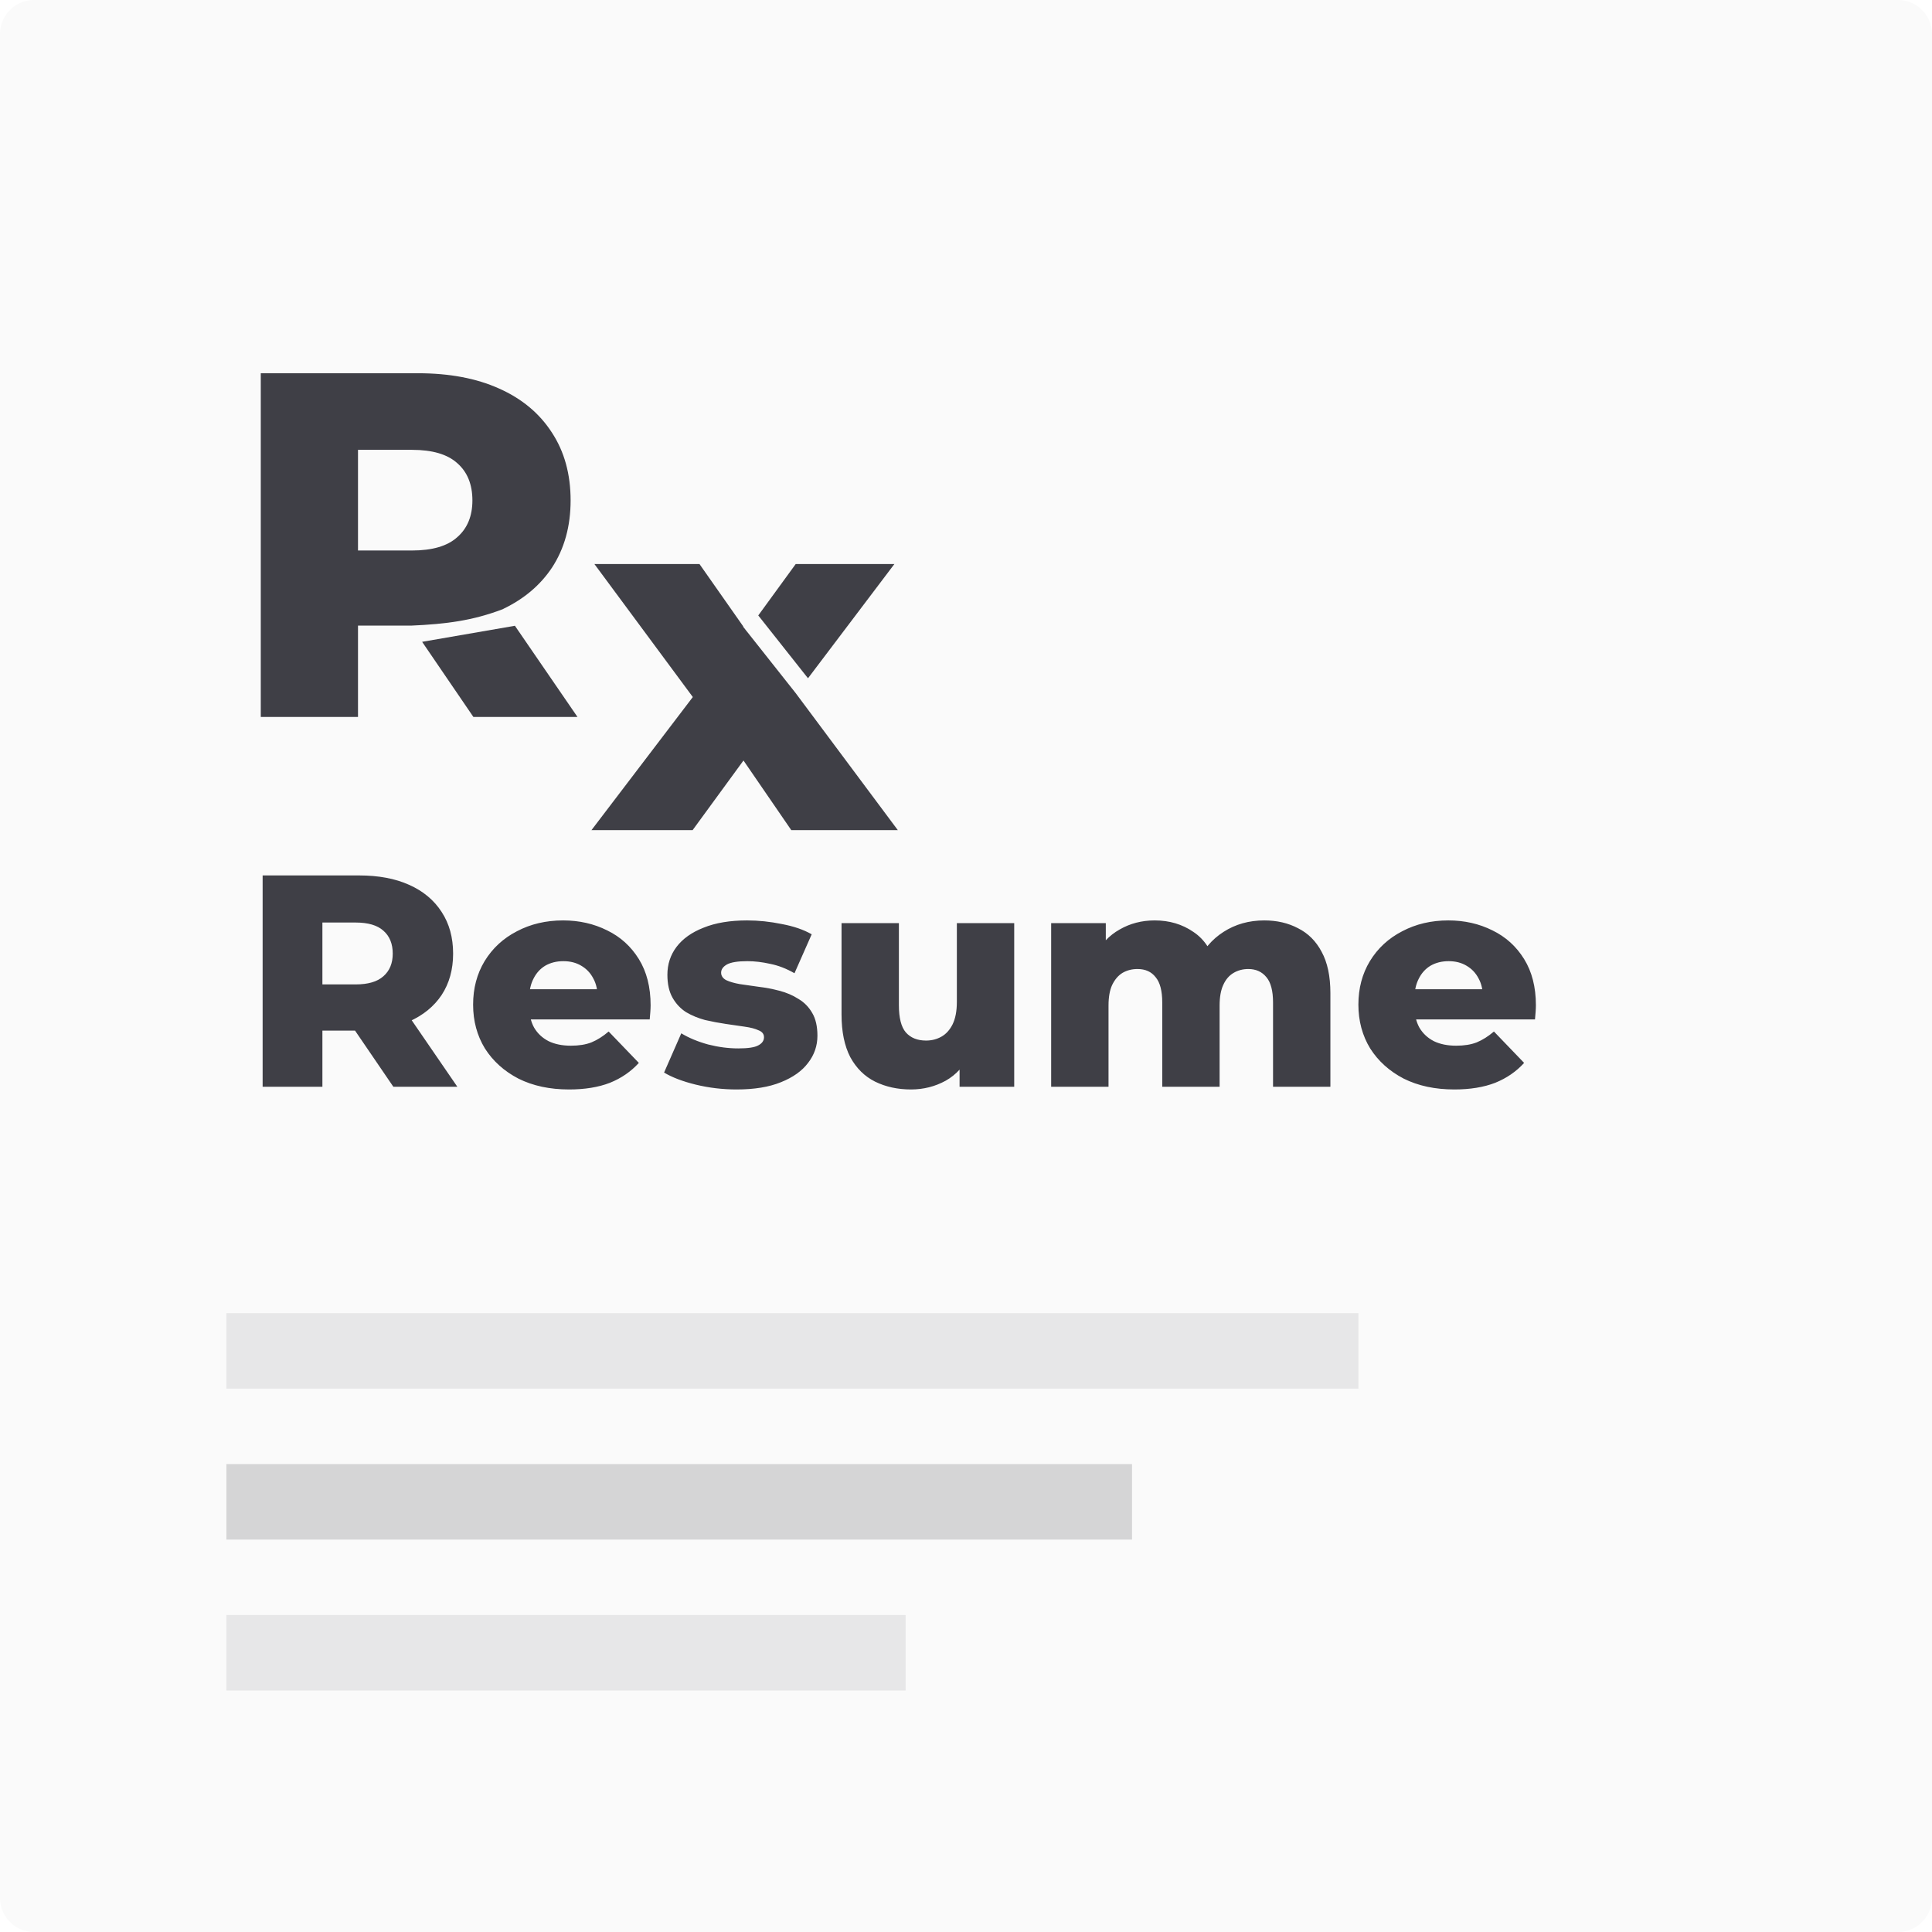
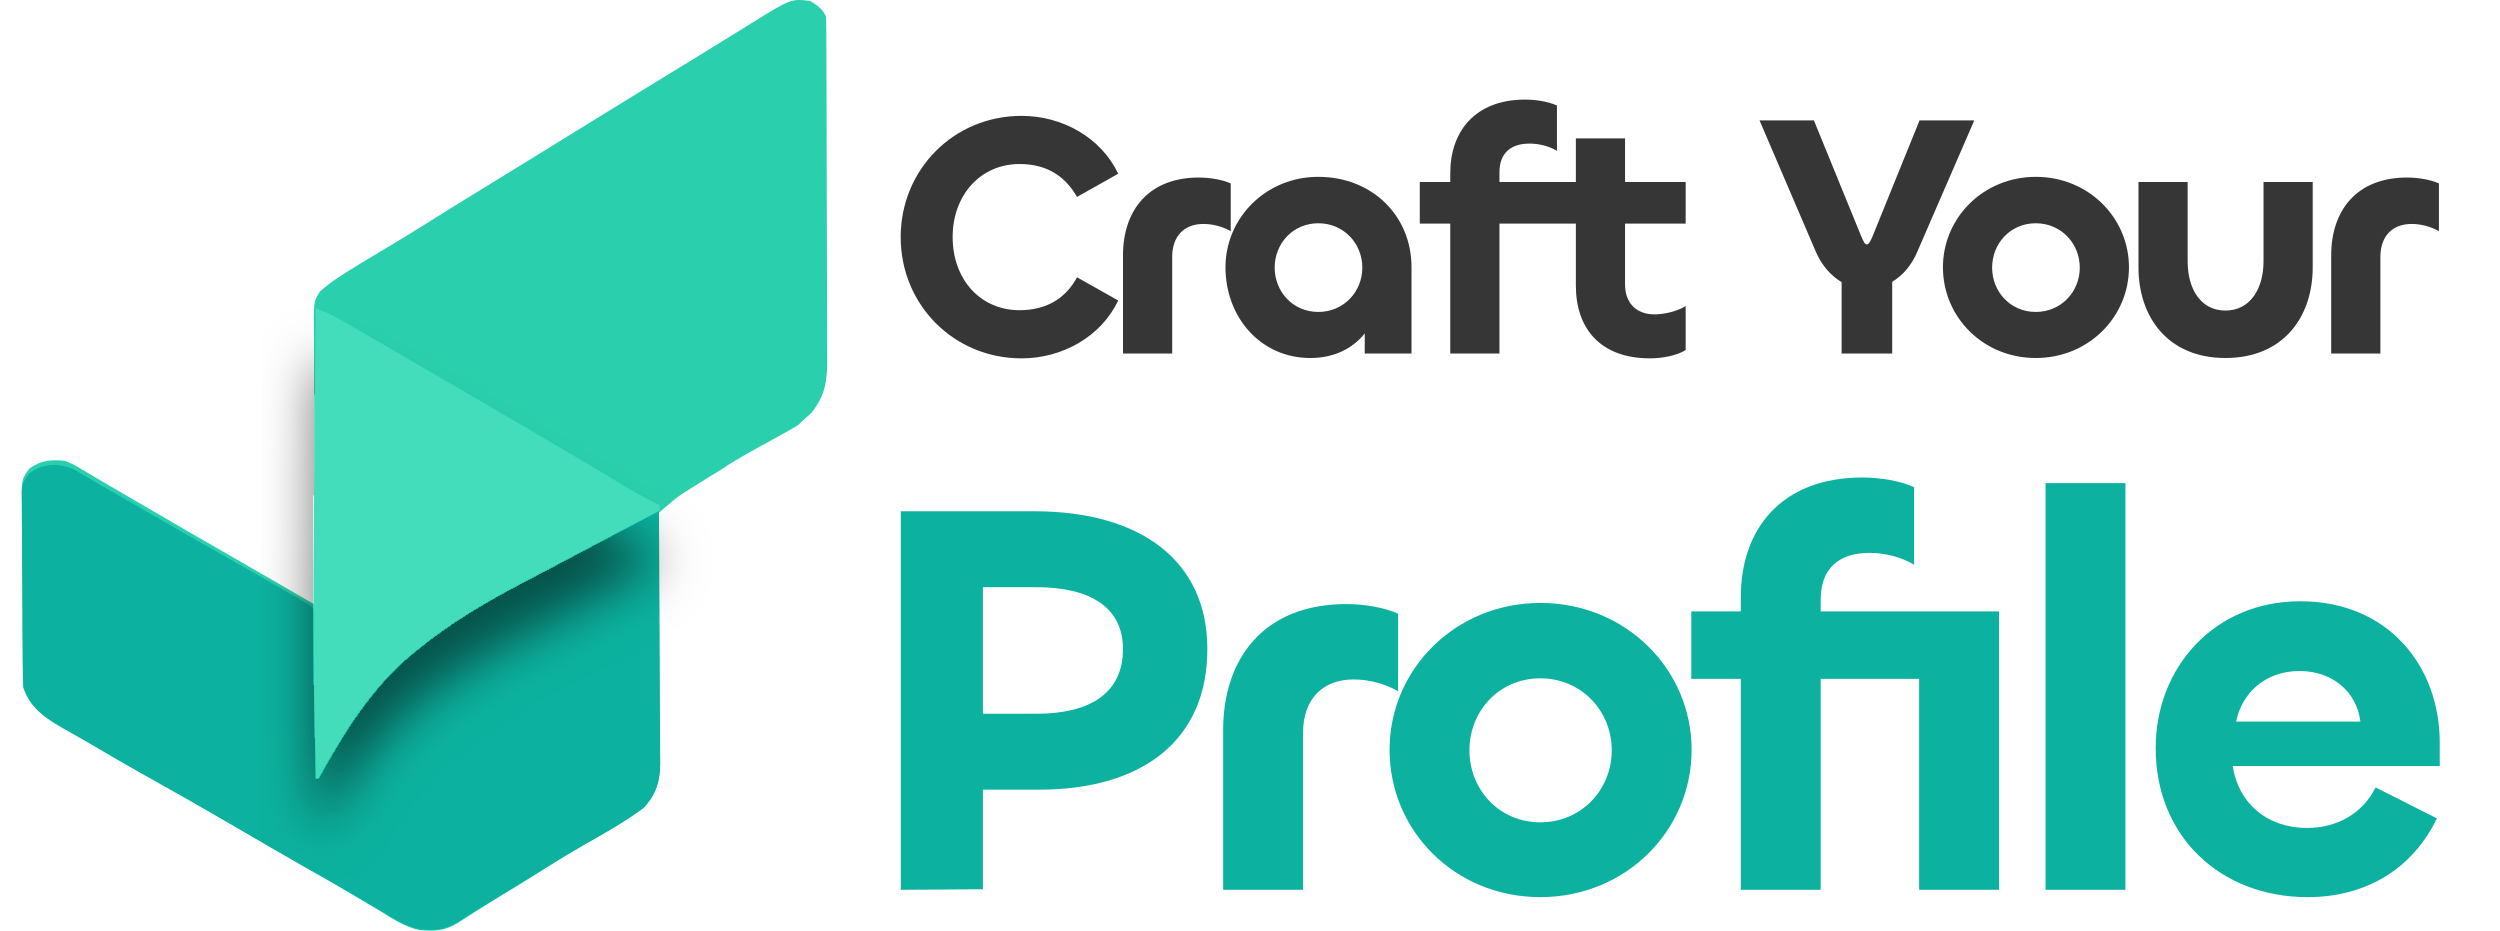
- <svg xmlns="http://www.w3.org/2000/svg" width="512" height="512" viewBox="0 0 512 512" fill="none">
-   <rect width="512" height="512" rx="9" fill="#FAFAFA" />
-   <path fill-rule="evenodd" clip-rule="evenodd" d="M183.603 184.722L156.74 220H183.545L197.032 201.54L209.701 220H237.938L211.008 183.874L211.012 183.868L210.859 183.675L205.927 177.444L197.894 167.294L197.882 167.31L197.693 167.041L196.926 166.072L196.982 166.027L185.367 149.472H157.52L183.603 184.722ZM200.948 163.099L214.127 179.749L237.027 149.472H210.872L200.948 163.099Z" fill="#3F3F46" />
-   <path fill-rule="evenodd" clip-rule="evenodd" d="M69.109 98.912V190H94.874V165.797H108.938L108.938 165.797C108.943 165.797 108.948 165.797 108.953 165.797C118.377 165.381 125.285 164.448 133.094 161.494C133.195 161.455 133.296 161.417 133.397 161.378L133.382 161.356C138.893 158.705 143.19 155.066 146.273 150.442C149.569 145.41 151.218 139.468 151.218 132.615C151.218 125.675 149.569 119.689 146.273 114.658C142.976 109.539 138.292 105.636 132.219 102.946C126.234 100.257 119.077 98.912 110.749 98.912H69.109ZM136.456 165.836L111.867 170.09L125.453 190H153.039L136.456 165.836ZM94.874 145.888H109.187C114.566 145.888 118.556 144.716 121.159 142.374C123.848 140.032 125.193 136.779 125.193 132.615C125.193 128.364 123.848 125.068 121.159 122.725C118.556 120.383 114.566 119.212 109.187 119.212H94.874V145.888Z" fill="#3F3F46" />
-   <path d="M69.6 288V232H95.2C100.32 232 104.72 232.827 108.4 234.48C112.133 236.133 115.013 238.533 117.04 241.68C119.067 244.773 120.08 248.453 120.08 252.72C120.08 256.933 119.067 260.587 117.04 263.68C115.013 266.72 112.133 269.067 108.4 270.72C104.72 272.32 100.32 273.12 95.2 273.12H78.4L85.44 266.48V288H69.6ZM104.24 288L90.32 267.6H107.2L121.2 288H104.24ZM85.44 268.16L78.4 260.88H94.24C97.547 260.88 100 260.16 101.6 258.72C103.253 257.28 104.08 255.28 104.08 252.72C104.08 250.107 103.253 248.08 101.6 246.64C100 245.2 97.547 244.48 94.24 244.48H78.4L85.44 237.2V268.16ZM150.819 288.72C145.699 288.72 141.219 287.76 137.379 285.84C133.592 283.867 130.632 281.2 128.499 277.84C126.419 274.427 125.379 270.56 125.379 266.24C125.379 261.92 126.392 258.08 128.419 254.72C130.499 251.307 133.352 248.667 136.979 246.8C140.605 244.88 144.685 243.92 149.219 243.92C153.485 243.92 157.379 244.8 160.899 246.56C164.419 248.267 167.219 250.8 169.299 254.16C171.379 257.52 172.419 261.6 172.419 266.4C172.419 266.933 172.392 267.547 172.339 268.24C172.285 268.933 172.232 269.573 172.179 270.16H137.859V262.16H164.099L158.339 264.4C158.392 262.427 158.019 260.72 157.219 259.28C156.472 257.84 155.405 256.72 154.019 255.92C152.685 255.12 151.112 254.72 149.299 254.72C147.485 254.72 145.885 255.12 144.499 255.92C143.165 256.72 142.125 257.867 141.379 259.36C140.632 260.8 140.259 262.507 140.259 264.48V266.8C140.259 268.933 140.685 270.773 141.539 272.32C142.445 273.867 143.725 275.067 145.379 275.92C147.032 276.72 149.005 277.12 151.299 277.12C153.432 277.12 155.245 276.827 156.739 276.24C158.285 275.6 159.805 274.64 161.299 273.36L169.299 281.68C167.219 283.973 164.659 285.733 161.619 286.96C158.579 288.133 154.979 288.72 150.819 288.72ZM195.187 288.72C191.507 288.72 187.907 288.293 184.387 287.44C180.92 286.587 178.12 285.52 175.987 284.24L180.547 273.84C182.574 275.067 184.947 276.053 187.667 276.8C190.387 277.493 193.054 277.84 195.667 277.84C198.227 277.84 199.987 277.573 200.947 277.04C201.96 276.507 202.467 275.787 202.467 274.88C202.467 274.027 201.987 273.413 201.027 273.04C200.12 272.613 198.894 272.293 197.347 272.08C195.854 271.867 194.2 271.627 192.387 271.36C190.574 271.093 188.734 270.747 186.867 270.32C185.054 269.84 183.374 269.147 181.827 268.24C180.334 267.28 179.134 266 178.227 264.4C177.32 262.8 176.867 260.773 176.867 258.32C176.867 255.547 177.667 253.093 179.267 250.96C180.92 248.773 183.32 247.067 186.467 245.84C189.614 244.56 193.454 243.92 197.987 243.92C201.027 243.92 204.094 244.24 207.187 244.88C210.334 245.467 212.974 246.373 215.107 247.6L210.547 257.92C208.414 256.693 206.28 255.867 204.147 255.44C202.014 254.96 199.987 254.72 198.067 254.72C195.507 254.72 193.694 255.013 192.627 255.6C191.614 256.187 191.107 256.907 191.107 257.76C191.107 258.613 191.56 259.28 192.467 259.76C193.374 260.187 194.574 260.533 196.067 260.8C197.614 261.013 199.294 261.253 201.107 261.52C202.92 261.733 204.734 262.08 206.547 262.56C208.414 263.04 210.094 263.76 211.587 264.72C213.134 265.627 214.36 266.88 215.267 268.48C216.174 270.027 216.627 272.027 216.627 274.48C216.627 277.147 215.8 279.547 214.147 281.68C212.547 283.813 210.147 285.52 206.947 286.8C203.8 288.08 199.88 288.72 195.187 288.72ZM241.417 288.72C237.897 288.72 234.724 288.027 231.897 286.64C229.124 285.253 226.937 283.093 225.337 280.16C223.79 277.173 223.017 273.413 223.017 268.88V244.64H238.217V266.4C238.217 269.76 238.83 272.16 240.057 273.6C241.337 275.04 243.124 275.76 245.417 275.76C246.91 275.76 248.27 275.413 249.497 274.72C250.724 274.027 251.71 272.933 252.457 271.44C253.204 269.893 253.577 267.92 253.577 265.52V244.64H268.777V288H254.297V275.76L257.097 279.2C255.604 282.4 253.444 284.8 250.617 286.4C247.79 287.947 244.724 288.72 241.417 288.72ZM335.048 243.92C338.408 243.92 341.394 244.613 344.008 246C346.674 247.333 348.754 249.413 350.248 252.24C351.794 255.067 352.568 258.72 352.568 263.2V288H337.368V265.68C337.368 262.587 336.781 260.347 335.608 258.96C334.434 257.52 332.834 256.8 330.808 256.8C329.368 256.8 328.061 257.147 326.888 257.84C325.714 258.533 324.808 259.6 324.168 261.04C323.528 262.427 323.208 264.24 323.208 266.48V288H308.008V265.68C308.008 262.587 307.421 260.347 306.248 258.96C305.128 257.52 303.528 256.8 301.448 256.8C299.954 256.8 298.621 257.147 297.448 257.84C296.328 258.533 295.421 259.6 294.728 261.04C294.088 262.427 293.768 264.24 293.768 266.48V288H278.568V244.64H293.048V256.72L290.168 253.28C291.768 250.187 293.954 247.867 296.728 246.32C299.501 244.72 302.594 243.92 306.008 243.92C309.901 243.92 313.314 244.933 316.248 246.96C319.234 248.933 321.234 252.027 322.248 256.24L317.288 255.2C318.834 251.68 321.154 248.933 324.248 246.96C327.394 244.933 330.994 243.92 335.048 243.92ZM385.428 288.72C380.308 288.72 375.828 287.76 371.988 285.84C368.201 283.867 365.241 281.2 363.108 277.84C361.028 274.427 359.988 270.56 359.988 266.24C359.988 261.92 361.001 258.08 363.028 254.72C365.108 251.307 367.961 248.667 371.588 246.8C375.215 244.88 379.295 243.92 383.828 243.92C388.095 243.92 391.988 244.8 395.508 246.56C399.028 248.267 401.828 250.8 403.908 254.16C405.988 257.52 407.028 261.6 407.028 266.4C407.028 266.933 407.001 267.547 406.948 268.24C406.895 268.933 406.841 269.573 406.788 270.16H372.468V262.16H398.708L392.948 264.4C393.001 262.427 392.628 260.72 391.828 259.28C391.081 257.84 390.015 256.72 388.628 255.92C387.295 255.12 385.721 254.72 383.908 254.72C382.095 254.72 380.495 255.12 379.108 255.92C377.775 256.72 376.735 257.867 375.988 259.36C375.241 260.8 374.868 262.507 374.868 264.48V266.8C374.868 268.933 375.295 270.773 376.148 272.32C377.055 273.867 378.335 275.067 379.988 275.92C381.641 276.72 383.615 277.12 385.908 277.12C388.041 277.12 389.855 276.827 391.348 276.24C392.895 275.6 394.415 274.64 395.908 273.36L403.908 281.68C401.828 283.973 399.268 285.733 396.228 286.96C393.188 288.133 389.588 288.72 385.428 288.72Z" fill="#3F3F46" />
-   <line opacity="0.1" x1="60" y1="358" x2="360" y2="358" stroke="#3F3F46" stroke-width="20" stroke-miterlimit="16" />
-   <line opacity="0.2" x1="60" y1="398" x2="300" y2="398" stroke="#3F3F46" stroke-width="20" stroke-miterlimit="16" />
-   <line opacity="0.1" x1="60" y1="438" x2="240" y2="438" stroke="#3F3F46" stroke-width="20" stroke-miterlimit="16" />
+ <svg xmlns="http://www.w3.org/2000/svg" width="5990" height="2230" viewBox="0 0 5990 2230" fill="none">
+   <path d="M1941.43 2.406C1958.98 13.265 1969.59 20.682 1978.89 38.731C1979.53 50.357 1979.76 62.004 1979.81 73.647C1979.88 84.799 1979.88 84.799 1979.95 96.177C1979.96 104.462 1979.98 112.747 1980 121.032C1980.04 129.723 1980.08 138.414 1980.12 147.105C1980.25 175.699 1980.32 204.293 1980.38 232.888C1980.41 242.733 1980.43 252.578 1980.46 262.424C1980.58 308.694 1980.67 354.964 1980.72 401.234C1980.78 454.616 1980.94 507.997 1981.19 561.378C1981.38 602.65 1981.48 643.921 1981.5 685.193C1981.51 709.835 1981.57 734.476 1981.72 759.117C1981.87 782.324 1981.9 805.528 1981.83 828.735C1981.83 837.228 1981.87 845.721 1981.95 854.213C1982.48 908.827 1979.14 945.971 1943.58 989.887C1900.82 1026.79 1927.35 1010.35 1878.17 1038.28C1852.63 1052.84 1759.55 1101.85 1731.45 1123.04C1715.84 1132.12 1691.94 1147.25 1664.47 1164.37C1619.07 1192.66 1628.44 1186.6 1578.49 1228.34C1567.71 1272.63 1570.95 1317.86 1572.88 1362.97C1573.04 1377.55 1573.14 1392.12 1573.18 1406.7C1573.43 1444.92 1574.4 1483.09 1575.55 1521.3C1577.04 1575.17 1577.54 1629.06 1578.15 1682.94C1578.48 1711.6 1579.08 1740.24 1579.9 1768.89C1580.18 1781.99 1580.47 1795.1 1580.75 1808.2C1580.98 1814.08 1581.2 1819.97 1581.44 1826.03C1582.17 1869.49 1572.75 1901.49 1542.64 1934.33C1497.32 1968.25 1448.51 1995.88 1399.24 2024.03C1370.22 2040.67 1341.8 2058.05 1313.59 2075.94C1270.67 2103.15 1227.45 2129.84 1184 2156.25C1155.05 2173.89 1126.5 2192 1098.21 2210.62C1066.83 2230.28 1040.39 2232.26 1004.24 2228.36C968.598 2220.26 939.22 2200.24 908.555 2181.51C901.161 2177.1 893.758 2172.71 886.349 2168.33C871 2159.25 855.685 2150.11 840.391 2140.94C805.162 2119.89 769.416 2099.68 733.743 2079.34C672.736 2044.37 612.107 2008.83 551.609 1973.04C486.79 1934.72 421.449 1897.31 355.818 1860.31C313.601 1836.47 271.816 1812.1 230.277 1787.16C203.886 1771.39 177.216 1756.08 150.457 1740.9C106.902 1715.85 72.52 1691.26 55.953 1643.07C55.225 1627.12 54.842 1611.32 54.749 1595.36C54.698 1590.5 54.647 1585.65 54.594 1580.65C54.44 1564.58 54.336 1548.51 54.246 1532.44C54.213 1526.95 54.18 1521.46 54.145 1515.8C53.979 1486.76 53.858 1457.72 53.768 1428.67C53.684 1404.63 53.51 1380.59 53.255 1356.55C52.948 1327.52 52.793 1298.49 52.748 1269.46C52.706 1258.4 52.611 1247.34 52.462 1236.28C52.265 1220.8 52.264 1205.33 52.31 1189.85C52.208 1185.29 52.105 1180.73 52 1176.03C52.292 1152.14 55.068 1141.65 70.619 1122.74C97.266 1102.72 123.036 1100.66 155.846 1104.25C175.454 1112.29 175.454 1112.29 194.867 1123.93C198.516 1126.07 202.165 1128.21 205.924 1130.41C214.014 1135.17 222.076 1139.97 230.114 1144.81C244.086 1153.19 258.163 1161.37 272.274 1169.52C298.884 1184.9 325.432 1200.38 351.962 1215.89C426.731 1259.6 501.623 1303.09 576.876 1346.01C616.42 1368.6 655.79 1391.46 695.137 1414.37C703.814 1419.42 703.814 1419.42 712.666 1424.57C726.846 1432.83 741.025 1441.08 755.204 1449.34C755.181 1445.59 755.158 1441.84 755.134 1437.98C754.583 1346.78 754.169 1255.57 753.91 1164.37C753.781 1120.26 753.606 1076.16 753.32 1032.05C753.071 993.607 752.91 955.163 752.854 916.718C752.822 896.363 752.745 876.01 752.564 855.656C752.383 832.926 752.357 810.202 752.369 787.472C752.279 780.731 752.189 773.99 752.097 767.045C752.35 721.357 752.35 721.357 767 697.918C780.556 686.192 793.978 675.68 809.028 665.803C814.524 662.194 820.02 658.585 825.682 654.866C851.978 638.206 878.607 622.144 905.434 606.303C946.447 581.889 987.246 557.236 1027.57 531.762C1063.95 508.787 1100.48 486.091 1137.22 463.653C1180.2 437.391 1223.13 411.034 1265.98 384.571C1271.71 381.038 1277.43 377.506 1283.32 373.866C1300.83 363.057 1318.33 352.247 1335.83 341.436C1425.85 285.831 1515.98 230.403 1606.25 175.196C1620.82 166.287 1635.38 157.375 1649.95 148.461C1654.74 145.53 1659.53 142.598 1664.47 139.578C1691.99 122.728 1719.46 105.807 1746.89 88.819C1753.03 85.017 1759.17 81.216 1765.5 77.299C1777.39 69.939 1789.27 62.571 1801.14 55.193C1895.64 -3.324 1895.64 -3.324 1941.43 2.406Z" fill="#2AD0AD" />
+   <path d="M175.42 1123.64C181.824 1127.43 188.229 1131.23 194.827 1135.14C198.475 1137.25 202.122 1139.37 205.881 1141.55C213.969 1146.24 222.029 1150.99 230.064 1155.77C244.032 1164.04 258.105 1172.13 272.213 1180.19C298.815 1195.38 325.356 1210.68 351.878 1226C377.793 1240.97 403.725 1255.92 429.666 1270.85C434.771 1273.79 439.876 1276.73 445.136 1279.76C484.078 1302.14 523.172 1324.28 562.299 1346.37C606.405 1371.3 650.397 1396.4 694.152 1421.89C698.876 1424.63 703.6 1427.37 708.467 1430.19C741.04 1449.25 741.04 1449.25 755.007 1462.64C756.745 1478.61 756.745 1478.61 756.997 1499.14C757.121 1506.81 757.245 1514.47 757.373 1522.37C757.447 1530.76 757.52 1539.16 757.592 1547.55C757.708 1556.12 757.831 1564.69 757.958 1573.25C758.279 1595.81 758.526 1618.37 758.758 1640.93C759.007 1663.95 759.326 1686.96 759.64 1709.97C760.244 1755.14 760.771 1800.31 761.249 1845.48C762.997 1842.41 764.744 1839.34 766.545 1836.19C774.59 1822.1 782.67 1808.04 790.75 1793.98C793.498 1789.15 796.246 1784.33 799.078 1779.36C822.601 1738.51 848.883 1702.13 879.839 1666.02C882.72 1662.63 885.601 1659.24 888.57 1655.74C1026.09 1494.64 1217.66 1403.2 1406.99 1307.94C1415.13 1303.83 1423.27 1299.73 1431.41 1295.62C1435.36 1293.63 1439.31 1291.64 1443.37 1289.58C1479.31 1271.33 1514.44 1251.86 1549.49 1232.1C1566.41 1223.37 1566.41 1223.37 1578.89 1223.37C1579.48 1307.55 1579.92 1391.74 1580.19 1475.93C1580.32 1515.02 1580.49 1554.11 1580.78 1593.2C1581.05 1630.94 1581.2 1668.68 1581.26 1706.42C1581.31 1720.8 1581.4 1735.19 1581.53 1749.58C1581.72 1769.75 1581.74 1789.92 1581.73 1810.1C1581.82 1816.02 1581.91 1821.95 1582 1828.05C1581.73 1871.05 1572.39 1903.33 1542.22 1935.86C1496.92 1969.38 1448.12 1996.67 1398.86 2024.49C1369.85 2040.93 1341.44 2058.1 1313.24 2075.78C1270.33 2102.66 1227.12 2129.04 1183.69 2155.13C1154.74 2172.56 1126.2 2190.45 1097.91 2208.85C1066.55 2228.28 1040.11 2230.23 1003.97 2226.38C968.342 2218.38 938.971 2198.6 908.316 2180.08C900.923 2175.73 893.523 2171.4 886.115 2167.07C870.771 2158.09 855.46 2149.07 840.171 2140C804.952 2119.2 769.215 2099.23 733.552 2079.14C672.562 2044.59 611.951 2009.47 551.469 1974.11C486.668 1936.25 421.346 1899.28 355.733 1862.72C313.528 1839.16 271.755 1815.09 230.227 1790.45C203.844 1774.86 177.181 1759.74 150.429 1744.74C106.886 1719.99 72.515 1695.7 55.952 1648.08C55.224 1632.32 54.841 1616.71 54.748 1600.94C54.697 1596.14 54.646 1591.34 54.594 1586.4C54.439 1570.52 54.336 1554.65 54.245 1538.77C54.212 1533.35 54.179 1527.92 54.145 1522.33C53.978 1493.64 53.857 1464.94 53.767 1436.24C53.684 1412.49 53.51 1388.74 53.255 1364.98C52.948 1336.3 52.793 1307.62 52.748 1278.93C52.706 1268 52.611 1257.08 52.462 1246.15C52.265 1230.85 52.264 1215.57 52.31 1200.27C52.208 1195.77 52.105 1191.26 52 1186.62C52.292 1163.01 55.068 1152.65 70.614 1133.96C102.678 1110.16 138.946 1108.86 175.42 1123.64Z" fill="#0CB29F" />
+   <g filter="url(#filter0_d_13_143)">
+     <path d="M756.898 739C775.402 746.069 792.886 753.121 809.99 762.979C814.035 765.297 818.08 767.615 822.248 770.003C826.564 772.508 830.881 775.012 835.328 777.593C839.919 780.234 844.509 782.875 849.238 785.596C864.259 794.251 879.256 802.944 894.249 811.645C901.988 816.133 901.988 816.133 909.884 820.711C941.508 839.058 973.102 857.455 1004.68 875.875C1025.09 887.776 1045.51 899.654 1065.94 911.532C1069.64 913.685 1073.33 915.838 1077.15 918.056C1098.5 930.486 1119.87 942.902 1141.24 955.304C1204.67 992.123 1267.92 1029.2 1331.02 1066.53C1358.8 1082.97 1386.62 1099.33 1414.56 1115.52C1435.83 1127.87 1456.83 1140.54 1477.6 1153.68C1511.16 1174.56 1545.75 1193.15 1581 1211.19C1581 1215.19 1581 1219.18 1581 1223.3C1576.8 1225.49 1572.6 1227.68 1568.28 1229.93C1477.7 1277.13 1387.18 1324.43 1297.02 1372.39C1281.97 1380.36 1266.88 1388.25 1251.77 1396.12C1163.79 1442.26 1076.94 1493.48 1000.38 1556.26C995.361 1560.32 990.339 1564.39 985.165 1568.58C887.721 1650.25 823.405 1756.3 763.141 1865C761.081 1865 759.021 1865 756.898 1865C755.507 1812.41 754.38 1759.82 753.386 1707.22C753.307 1703.02 753.227 1698.82 753.146 1694.49C749.323 1487.61 751.38 1280.74 753.386 1073.85C753.426 1069.72 753.466 1065.59 753.507 1061.33C754.548 953.885 755.678 846.442 756.898 739Z" fill="#44DDBC" />
+   </g>
+   <path d="M2447.72 858.62C2285.04 858.62 2158.05 729.97 2158.05 568.12C2158.05 406.27 2285.04 277.62 2447.72 277.62C2544.83 277.62 2637.79 329.08 2679.29 416.23L2580.52 471.84C2553.13 423.7 2509.97 392.99 2442.74 392.99C2349.78 392.99 2282.55 466.86 2282.55 568.12C2282.55 669.38 2348.95 743.25 2442.74 743.25C2509.97 743.25 2554.79 712.54 2580.52 664.4L2679.29 720.01C2637.79 807.16 2544.83 858.62 2447.72 858.62ZM2808.57 847H2690.71V611.28C2690.71 505.87 2750.47 425.36 2872.48 425.36C2899.04 425.36 2928.09 430.34 2948.84 439.47V554.01C2928.92 542.39 2904.85 536.58 2883.27 536.58C2836.79 536.58 2808.57 566.46 2808.57 615.43V847ZM3139.62 857.79C3020.1 857.79 2936.27 759.85 2936.27 640.33C2936.27 522.47 3032.55 423.7 3158.71 423.7C3287.36 423.7 3381.98 516.66 3381.98 640.33V847H3269.93V798.86C3240.88 835.38 3196.06 857.79 3139.62 857.79ZM3158.71 747.4C3219.3 747.4 3264.12 699.26 3264.12 641.16C3264.12 583.06 3219.3 534.92 3158.71 534.92C3098.12 534.92 3054.13 583.06 3054.13 641.16C3054.13 699.26 3098.12 747.4 3158.71 747.4ZM3592.69 847H3474.83V535.75H3401.79V436.15H3474.83V414.57C3474.83 315.8 3533.76 238.61 3654.11 238.61C3681.5 238.61 3709.72 243.59 3730.47 252.72V361.45C3711.38 349.83 3686.48 344.02 3664.9 344.02C3620.08 344.02 3592.69 366.43 3592.69 412.91V436.15H3723.83V535.75H3592.69V847ZM3953.38 858.62C3834.69 858.62 3775.76 787.24 3775.76 684.32V535.75H3700.23V436.15H3775.76V331.57H3893.62V436.15H4038.87V535.75H3893.62V681C3893.62 726.65 3921.01 753.21 3964.17 753.21C3988.24 753.21 4018.95 745.74 4038.87 733.29V838.7C4018.12 851.98 3982.43 858.62 3953.38 858.62ZM4350.27 602.15L4215.81 288.41H4346.12L4460.66 568.95C4465.64 579.74 4468.13 585.55 4473.11 585.55C4478.09 585.55 4480.58 578.91 4485.56 568.95L4599.27 288.41H4730.41L4594.29 602.15C4580.18 636.18 4558.6 660.25 4533.7 675.19V847H4412.52V676.02C4387.62 661.08 4365.21 637.01 4350.27 602.15ZM4877.72 857.79C4751.56 857.79 4655.28 759.85 4655.28 640.33C4655.28 521.64 4752.39 423.7 4877.72 423.7C5004.71 423.7 5100.99 522.47 5100.99 640.33C5100.99 759.85 5003.88 857.79 4877.72 857.79ZM4877.72 747.4C4938.31 747.4 4983.13 699.26 4983.13 641.16C4983.13 583.06 4938.31 534.92 4877.72 534.92C4817.13 534.92 4773.14 583.06 4773.14 641.16C4773.14 699.26 4817.13 747.4 4877.72 747.4ZM5332.1 744.08C5392.69 744.08 5423.4 690.13 5423.4 626.22V436.15H5541.26V640.33C5541.26 760.68 5469.88 857.79 5332.1 857.79C5195.15 857.79 5123.77 760.68 5123.77 640.33V436.15H5241.63V627.05C5241.63 690.13 5271.51 744.08 5332.1 744.08ZM5703.42 847H5585.56V611.28C5585.56 505.87 5645.32 425.36 5767.33 425.36C5793.89 425.36 5822.94 430.34 5843.69 439.47V554.01C5823.77 542.39 5799.7 536.58 5778.12 536.58C5731.64 536.58 5703.42 566.46 5703.42 615.43V847Z" fill="#363636" />
+   <path d="M2355.06 2130.65L2158.3 2132V1224.98H2477.71C2735.12 1224.98 2892.81 1344.93 2892.81 1555.17C2892.81 1773.5 2737.82 1892.1 2488.49 1892.1H2355.06V2130.65ZM2483.1 1406.92H2355.06V1710.16H2483.1C2612.48 1710.16 2690.65 1660.3 2690.65 1555.17C2690.65 1455.44 2612.48 1406.92 2483.1 1406.92ZM3122.04 2132H2930.66V1749.25C2930.66 1578.08 3027.69 1447.36 3225.81 1447.36C3268.94 1447.36 3316.11 1455.44 3349.8 1470.27V1656.25C3317.46 1637.38 3278.37 1627.95 3243.33 1627.95C3167.86 1627.95 3122.04 1676.47 3122.04 1755.98V2132ZM3690.59 2149.52C3485.73 2149.52 3329.4 1990.49 3329.4 1796.42C3329.4 1603.69 3487.08 1444.66 3690.59 1444.66C3896.79 1444.66 4053.12 1605.04 4053.12 1796.42C4053.12 1990.49 3895.44 2149.52 3690.59 2149.52ZM3690.59 1970.27C3788.97 1970.27 3861.75 1892.1 3861.75 1797.76C3861.75 1703.42 3788.97 1625.25 3690.59 1625.25C3592.2 1625.25 3520.77 1703.42 3520.77 1797.76C3520.77 1892.1 3592.2 1970.27 3690.59 1970.27ZM4362.35 2132H4170.98V1626.6H4052.38V1464.88H4170.98V1429.83C4170.98 1269.46 4266.67 1144.12 4462.09 1144.12C4506.56 1144.12 4552.38 1152.2 4586.08 1167.03V1353.01C4555.08 1334.15 4514.65 1324.71 4479.61 1324.71C4406.83 1324.71 4362.35 1361.1 4362.35 1436.57V1464.88H4789.58V2132H4598.21V1626.6H4362.35V2132ZM4901.13 1157.59H5092.51V2132H4901.13V1157.59ZM5528.87 2149.52C5321.32 2149.52 5164.99 2005.31 5164.99 1792.37C5164.99 1599.65 5305.15 1440.62 5511.35 1440.62C5722.95 1440.62 5845.59 1596.95 5845.59 1778.9V1835.5H5349.63C5363.1 1924.45 5431.84 1983.75 5527.53 1983.75C5600.3 1983.75 5660.95 1948.71 5691.95 1886.71L5838.85 1960.84C5780.9 2080.79 5670.39 2149.52 5528.87 2149.52ZM5357.71 1729.03H5655.56C5647.47 1660.3 5590.87 1607.73 5510.01 1607.73C5426.45 1607.73 5371.19 1661.64 5357.71 1729.03Z" fill="#0CB29F" />
+   <defs>
+     <filter id="filter0_d_13_143" x="626.192" y="739" width="1079.62" height="1375.62" filterUnits="userSpaceOnUse" color-interpolation-filters="sRGB">
+       <feFlood flood-opacity="0" result="BackgroundImageFix" />
+       <feColorMatrix in="SourceAlpha" type="matrix" values="0 0 0 0 0 0 0 0 0 0 0 0 0 0 0 0 0 0 127 0" result="hardAlpha" />
+       <feOffset dy="124.808" />
+       <feGaussianBlur stdDeviation="62.404" />
+       <feComposite in2="hardAlpha" operator="out" />
+       <feColorMatrix type="matrix" values="0 0 0 0 0 0 0 0 0 0 0 0 0 0 0 0 0 0 0.54 0" />
+       <feBlend mode="normal" in2="BackgroundImageFix" result="effect1_dropShadow_13_143" />
+       <feBlend mode="normal" in="SourceGraphic" in2="effect1_dropShadow_13_143" result="shape" />
+     </filter>
+   </defs>
</svg>
